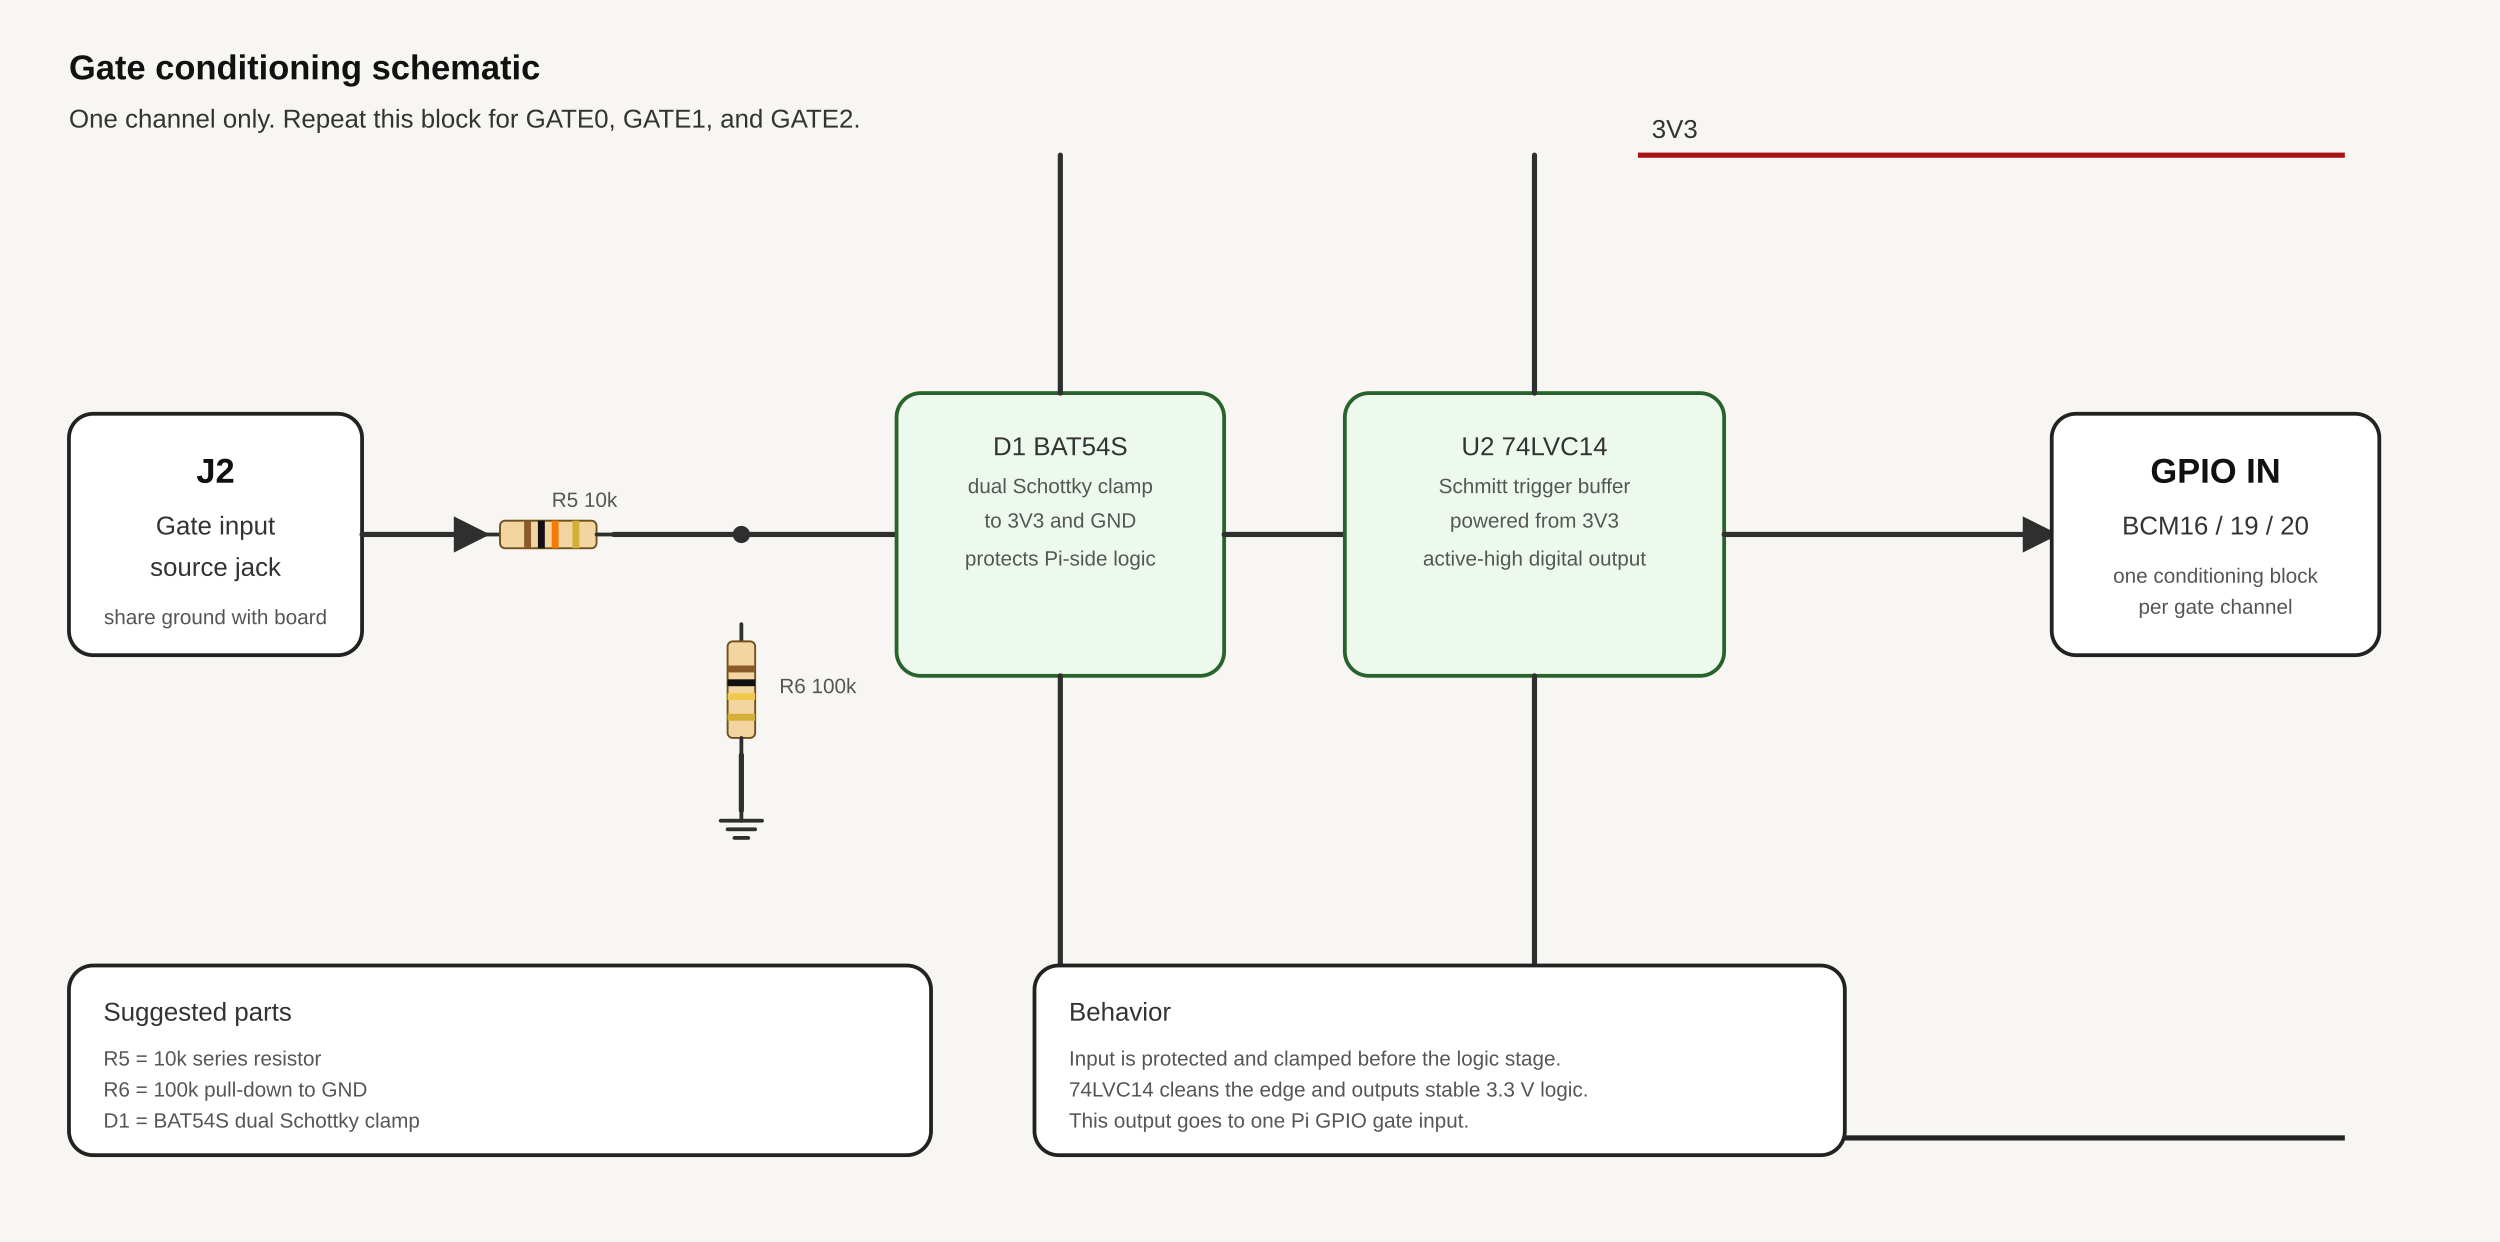
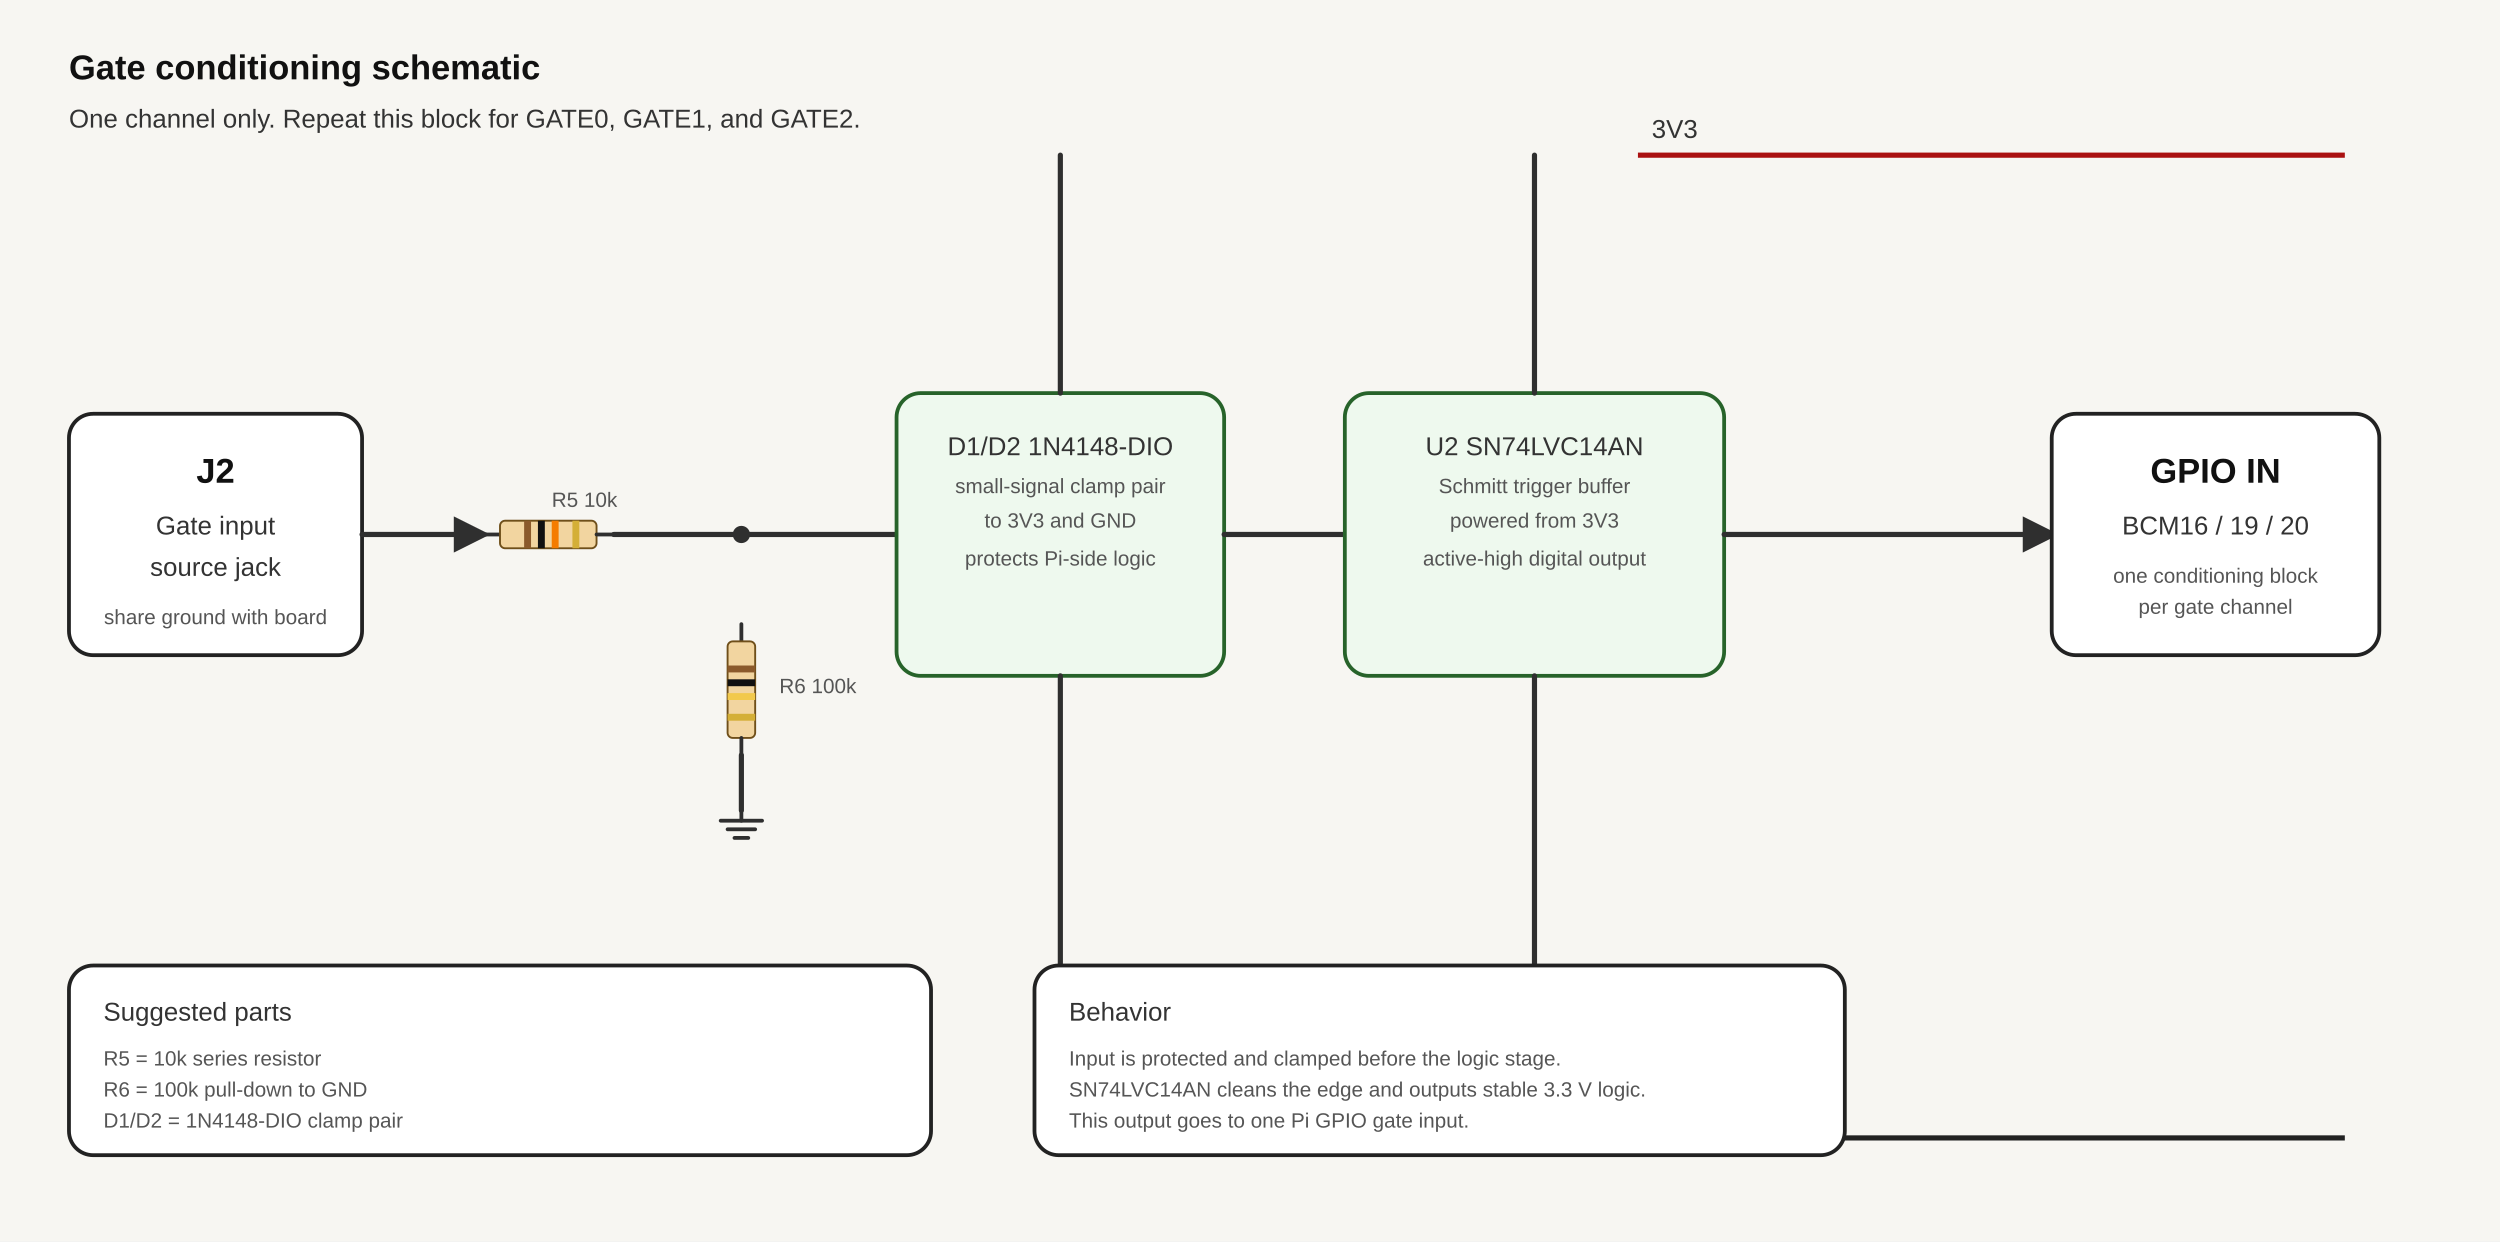
<svg xmlns="http://www.w3.org/2000/svg" width="1450" height="720" viewBox="0 0 1450 720" role="img" aria-label="Gate conditioning schematic">
  <defs>
    <style>
      .bg { fill: #f7f6f2; }
      .box { fill: #ffffff; stroke: #222; stroke-width: 2.2; rx: 14; ry: 14; }
      .block { fill: #eef9ee; stroke: #27632a; stroke-width: 2.2; rx: 14; ry: 14; }
      .label { fill: #111; font-family: Arial, Helvetica, sans-serif; font-size: 20px; font-weight: 700; }
      .small { fill: #333; font-family: Arial, Helvetica, sans-serif; font-size: 15px; }
      .tiny { fill: #555; font-family: Arial, Helvetica, sans-serif; font-size: 12px; }
      .wire { stroke: #2f2f2f; stroke-width: 3; fill: none; stroke-linecap: round; stroke-linejoin: round; }
      .lead { stroke: #2f2f2f; stroke-width: 2.2; fill: none; stroke-linecap: round; }
      .node { fill: #2f2f2f; }
      .rail3v3 { stroke: #a11; stroke-width: 3; fill: none; }
      .railgnd { stroke: #222; stroke-width: 3; fill: none; }
      .arrow { marker-end: url(#arrow); }
    </style>
    <marker id="arrow" viewBox="0 0 10 10" refX="8" refY="5" markerWidth="7" markerHeight="7" orient="auto-start-reverse">
      <path d="M 0 0 L 10 5 L 0 10 z" fill="#2f2f2f" />
    </marker>
    <g id="res-10k">
      <line class="lead" x1="0" y1="8" x2="10" y2="8" />
      <rect x="10" y="0" width="56" height="16" rx="3" ry="3" fill="#f2d5a0" stroke="#6f4f1a" stroke-width="1.1" />
      <rect x="24" y="0" width="4" height="16" fill="#8b5a2b" />
      <rect x="32" y="0" width="4" height="16" fill="#111111" />
      <rect x="40" y="0" width="4" height="16" fill="#f57c00" />
      <rect x="52" y="0" width="4" height="16" fill="#d4af37" />
      <line class="lead" x1="66" y1="8" x2="76" y2="8" />
    </g>
    <g id="res-100k">
      <line class="lead" x1="0" y1="8" x2="10" y2="8" />
      <rect x="10" y="0" width="56" height="16" rx="3" ry="3" fill="#f2d5a0" stroke="#6f4f1a" stroke-width="1.1" />
      <rect x="24" y="0" width="4" height="16" fill="#8b5a2b" />
      <rect x="32" y="0" width="4" height="16" fill="#111111" />
      <rect x="40" y="0" width="4" height="16" fill="#f2c94c" />
      <rect x="52" y="0" width="4" height="16" fill="#d4af37" />
      <line class="lead" x1="66" y1="8" x2="76" y2="8" />
    </g>
    <g id="gnd">
      <line class="lead" x1="0" y1="0" x2="0" y2="6" />
      <line class="lead" x1="-12" y1="6" x2="12" y2="6" />
      <line class="lead" x1="-8" y1="11" x2="8" y2="11" />
      <line class="lead" x1="-4" y1="16" x2="4" y2="16" />
    </g>
  </defs>
  <rect class="bg" x="0" y="0" width="1450" height="720" />
  <text class="label" x="40" y="46">Gate conditioning schematic</text>
  <text class="small" x="40" y="74">One channel only. Repeat this block for GATE0, GATE1, and GATE2.</text>
  <path class="rail3v3" d="M 950 90 L 1360 90" />
  <text class="small" x="958" y="80">3V3</text>
  <path class="railgnd" d="M 820 660 L 1360 660" />
  <text class="small" x="824" y="652">GND</text>
  <rect class="box" x="40" y="240" width="170" height="140" />
  <text class="label" x="125" y="280" text-anchor="middle">J2</text>
  <text class="small" x="125" y="310" text-anchor="middle">Gate input</text>
  <text class="small" x="125" y="334" text-anchor="middle">source jack</text>
  <text class="tiny" x="125" y="362" text-anchor="middle">share ground with board</text>
  <path class="wire arrow" d="M 210 310 L 280 310" />
  <use href="#res-10k" x="280" y="302" />
  <text class="tiny" x="320" y="294">R5 10k</text>
  <path class="wire" d="M 356 310 L 430 310" />
  <circle class="node" cx="430" cy="310" r="5" />
  <use href="#res-100k" x="392" y="392" transform="rotate(90 430 400)" />
  <text class="tiny" x="452" y="402">R6 100k</text>
  <path class="wire" d="M 430 438 L 430 470" />
  <use href="#gnd" x="430" y="470" />
  <path class="wire" d="M 430 310 L 520 310" />
  <rect class="block" x="520" y="228" width="190" height="164" />
-   <text class="small" x="615" y="264" text-anchor="middle">D1 BAT54S</text>
-   <text class="tiny" x="615" y="286" text-anchor="middle">dual Schottky clamp</text>
+   <text class="small" x="615" y="264" text-anchor="middle">D1/D2 1N4148-DIO</text>
+   <text class="tiny" x="615" y="286" text-anchor="middle">small-signal clamp pair</text>
  <text class="tiny" x="615" y="306" text-anchor="middle">to 3V3 and GND</text>
  <text class="tiny" x="615" y="328" text-anchor="middle">protects Pi-side logic</text>
  <path class="wire" d="M 615 228 L 615 90" />
  <path class="wire" d="M 615 392 L 615 660" />
  <path class="wire" d="M 710 310 L 780 310" />
  <rect class="block" x="780" y="228" width="220" height="164" />
-   <text class="small" x="890" y="264" text-anchor="middle">U2 74LVC14</text>
+   <text class="small" x="890" y="264" text-anchor="middle">U2 SN74LVC14AN</text>
  <text class="tiny" x="890" y="286" text-anchor="middle">Schmitt trigger buffer</text>
  <text class="tiny" x="890" y="306" text-anchor="middle">powered from 3V3</text>
  <text class="tiny" x="890" y="328" text-anchor="middle">active-high digital output</text>
  <path class="wire" d="M 890 228 L 890 90" />
  <path class="wire" d="M 890 392 L 890 660" />
  <path class="wire arrow" d="M 1000 310 L 1190 310" />
  <rect class="box" x="1190" y="240" width="190" height="140" />
  <text class="label" x="1285" y="280" text-anchor="middle">GPIO IN</text>
  <text class="small" x="1285" y="310" text-anchor="middle">BCM16 / 19 / 20</text>
  <text class="tiny" x="1285" y="338" text-anchor="middle">one conditioning block</text>
  <text class="tiny" x="1285" y="356" text-anchor="middle">per gate channel</text>
  <rect class="box" x="40" y="560" width="500" height="110" />
  <text class="small" x="60" y="592">Suggested parts</text>
  <text class="tiny" x="60" y="618">R5 = 10k series resistor</text>
  <text class="tiny" x="60" y="636">R6 = 100k pull-down to GND</text>
-   <text class="tiny" x="60" y="654">D1 = BAT54S dual Schottky clamp</text>
+   <text class="tiny" x="60" y="654">D1/D2 = 1N4148-DIO clamp pair</text>
  <rect class="box" x="600" y="560" width="470" height="110" />
  <text class="small" x="620" y="592">Behavior</text>
  <text class="tiny" x="620" y="618">Input is protected and clamped before the logic stage.</text>
-   <text class="tiny" x="620" y="636">74LVC14 cleans the edge and outputs stable 3.3 V logic.</text>
+   <text class="tiny" x="620" y="636">SN74LVC14AN cleans the edge and outputs stable 3.3 V logic.</text>
  <text class="tiny" x="620" y="654">This output goes to one Pi GPIO gate input.</text>
</svg>
